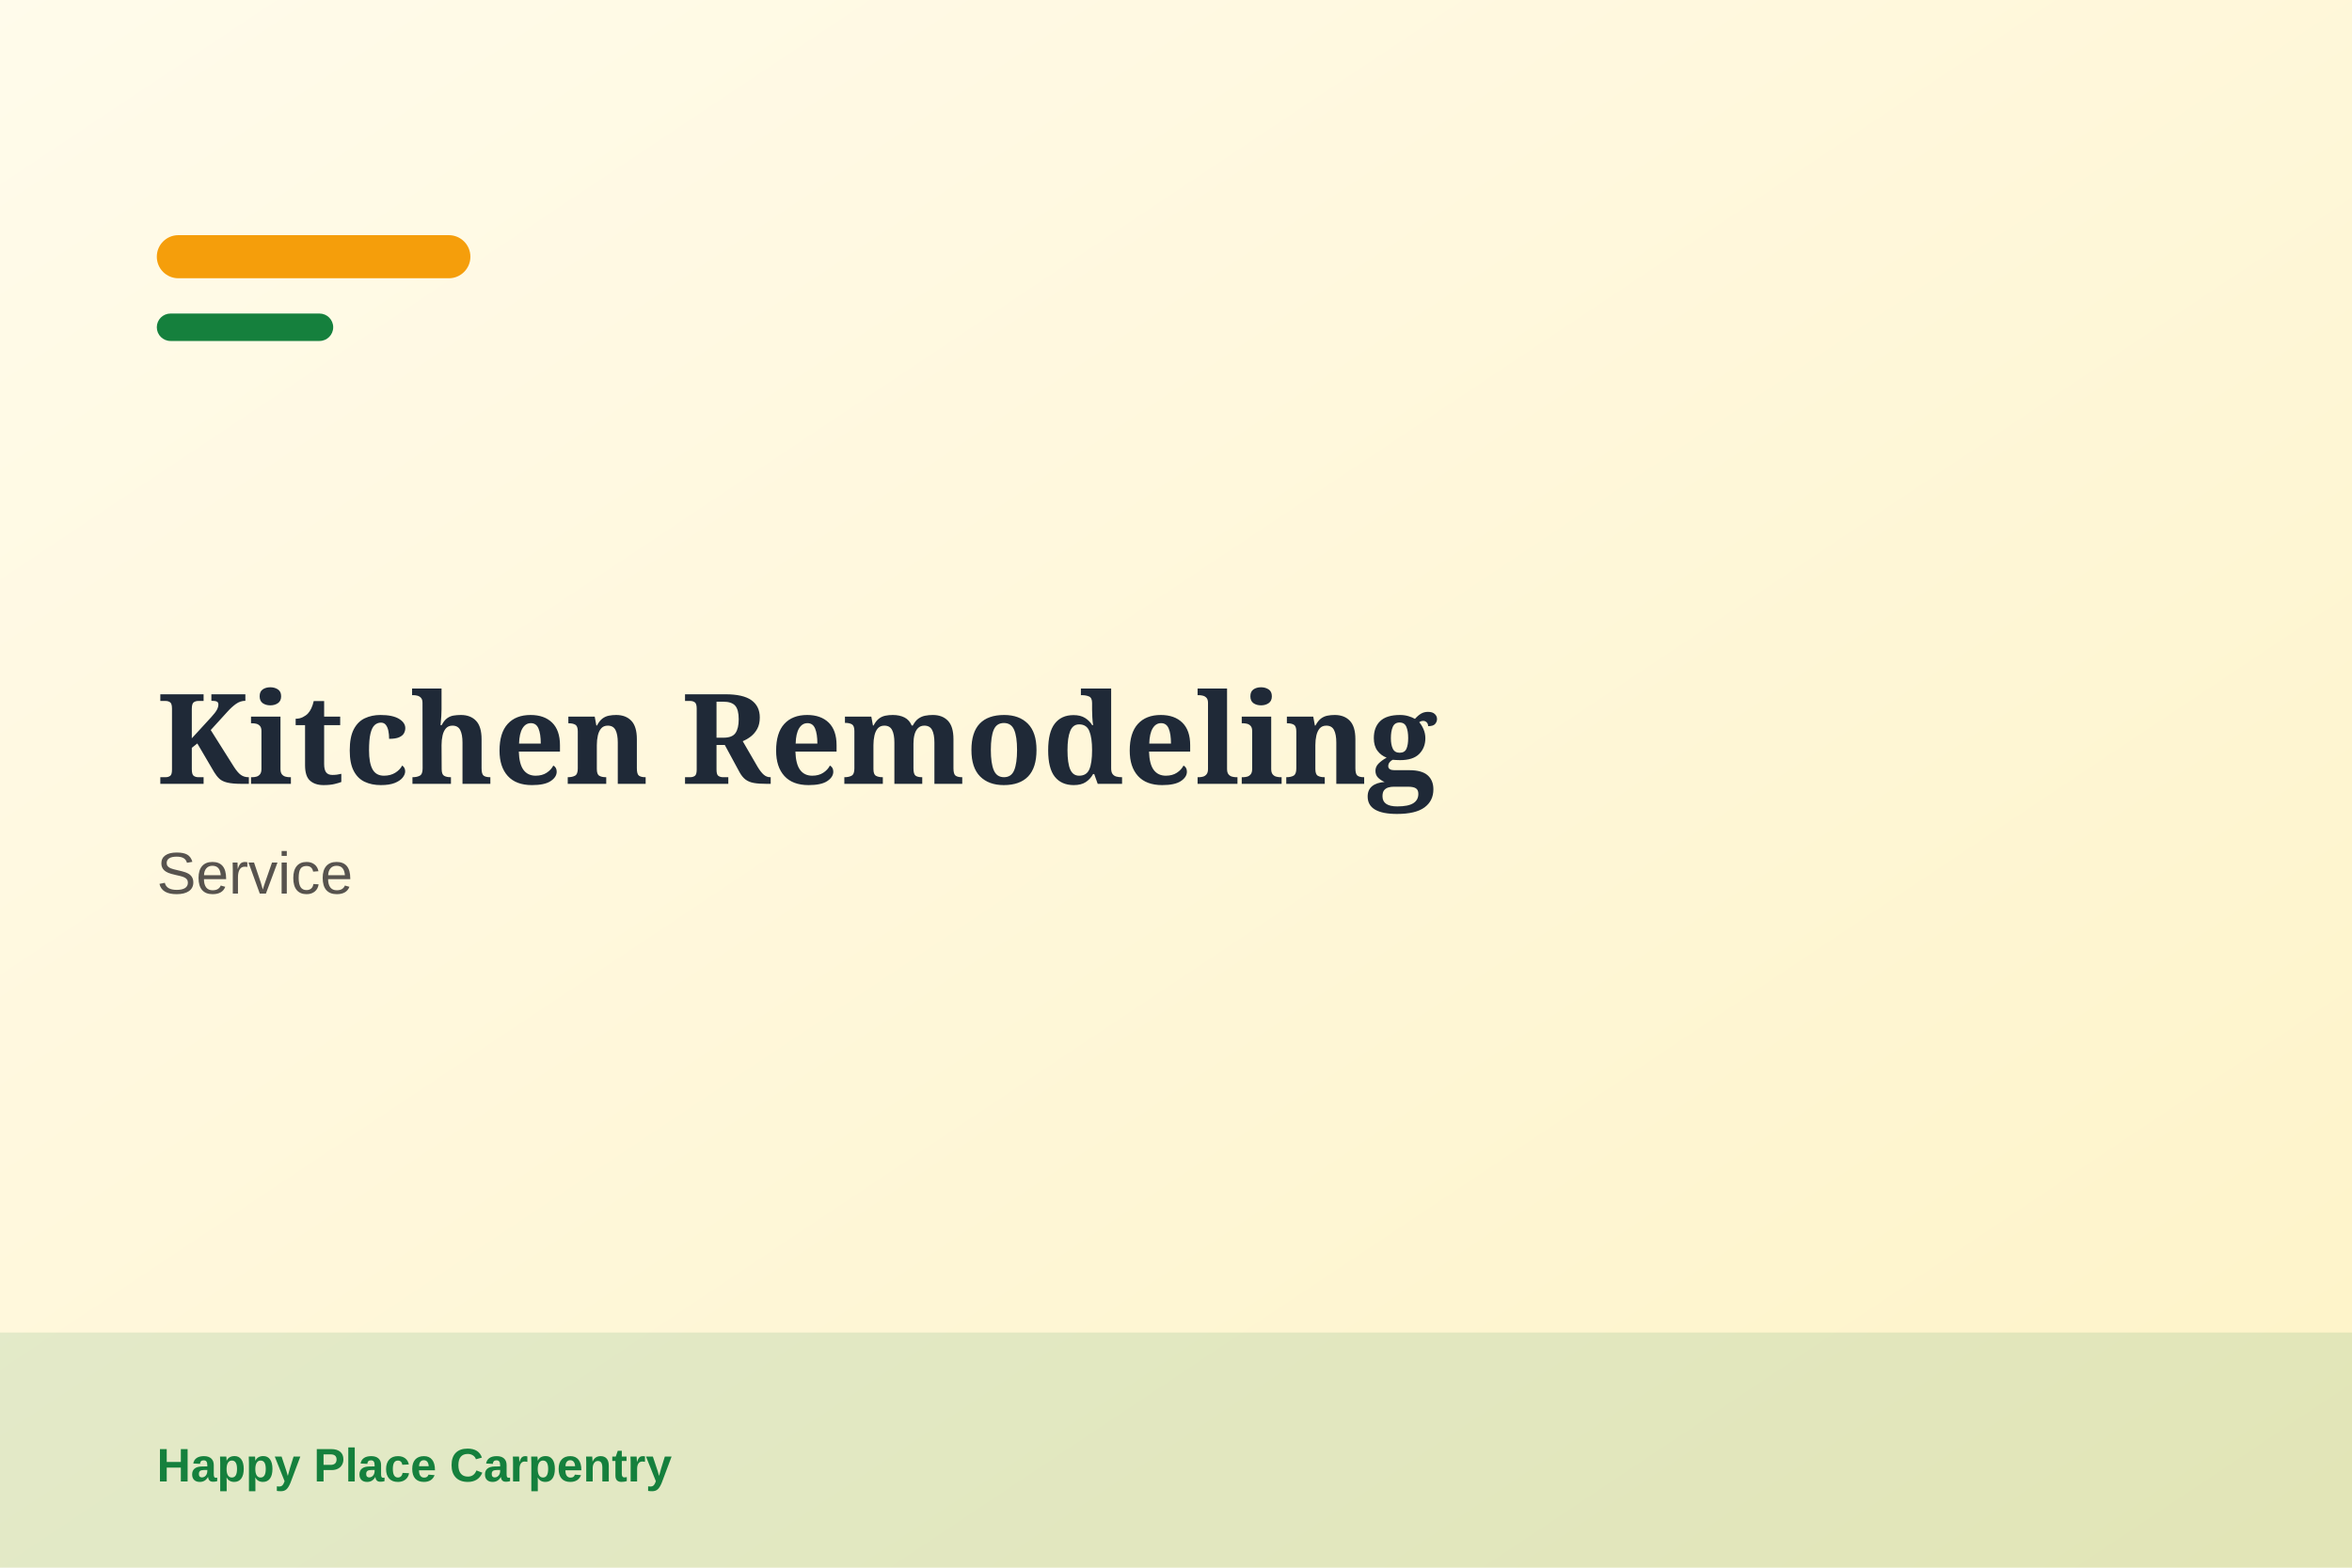
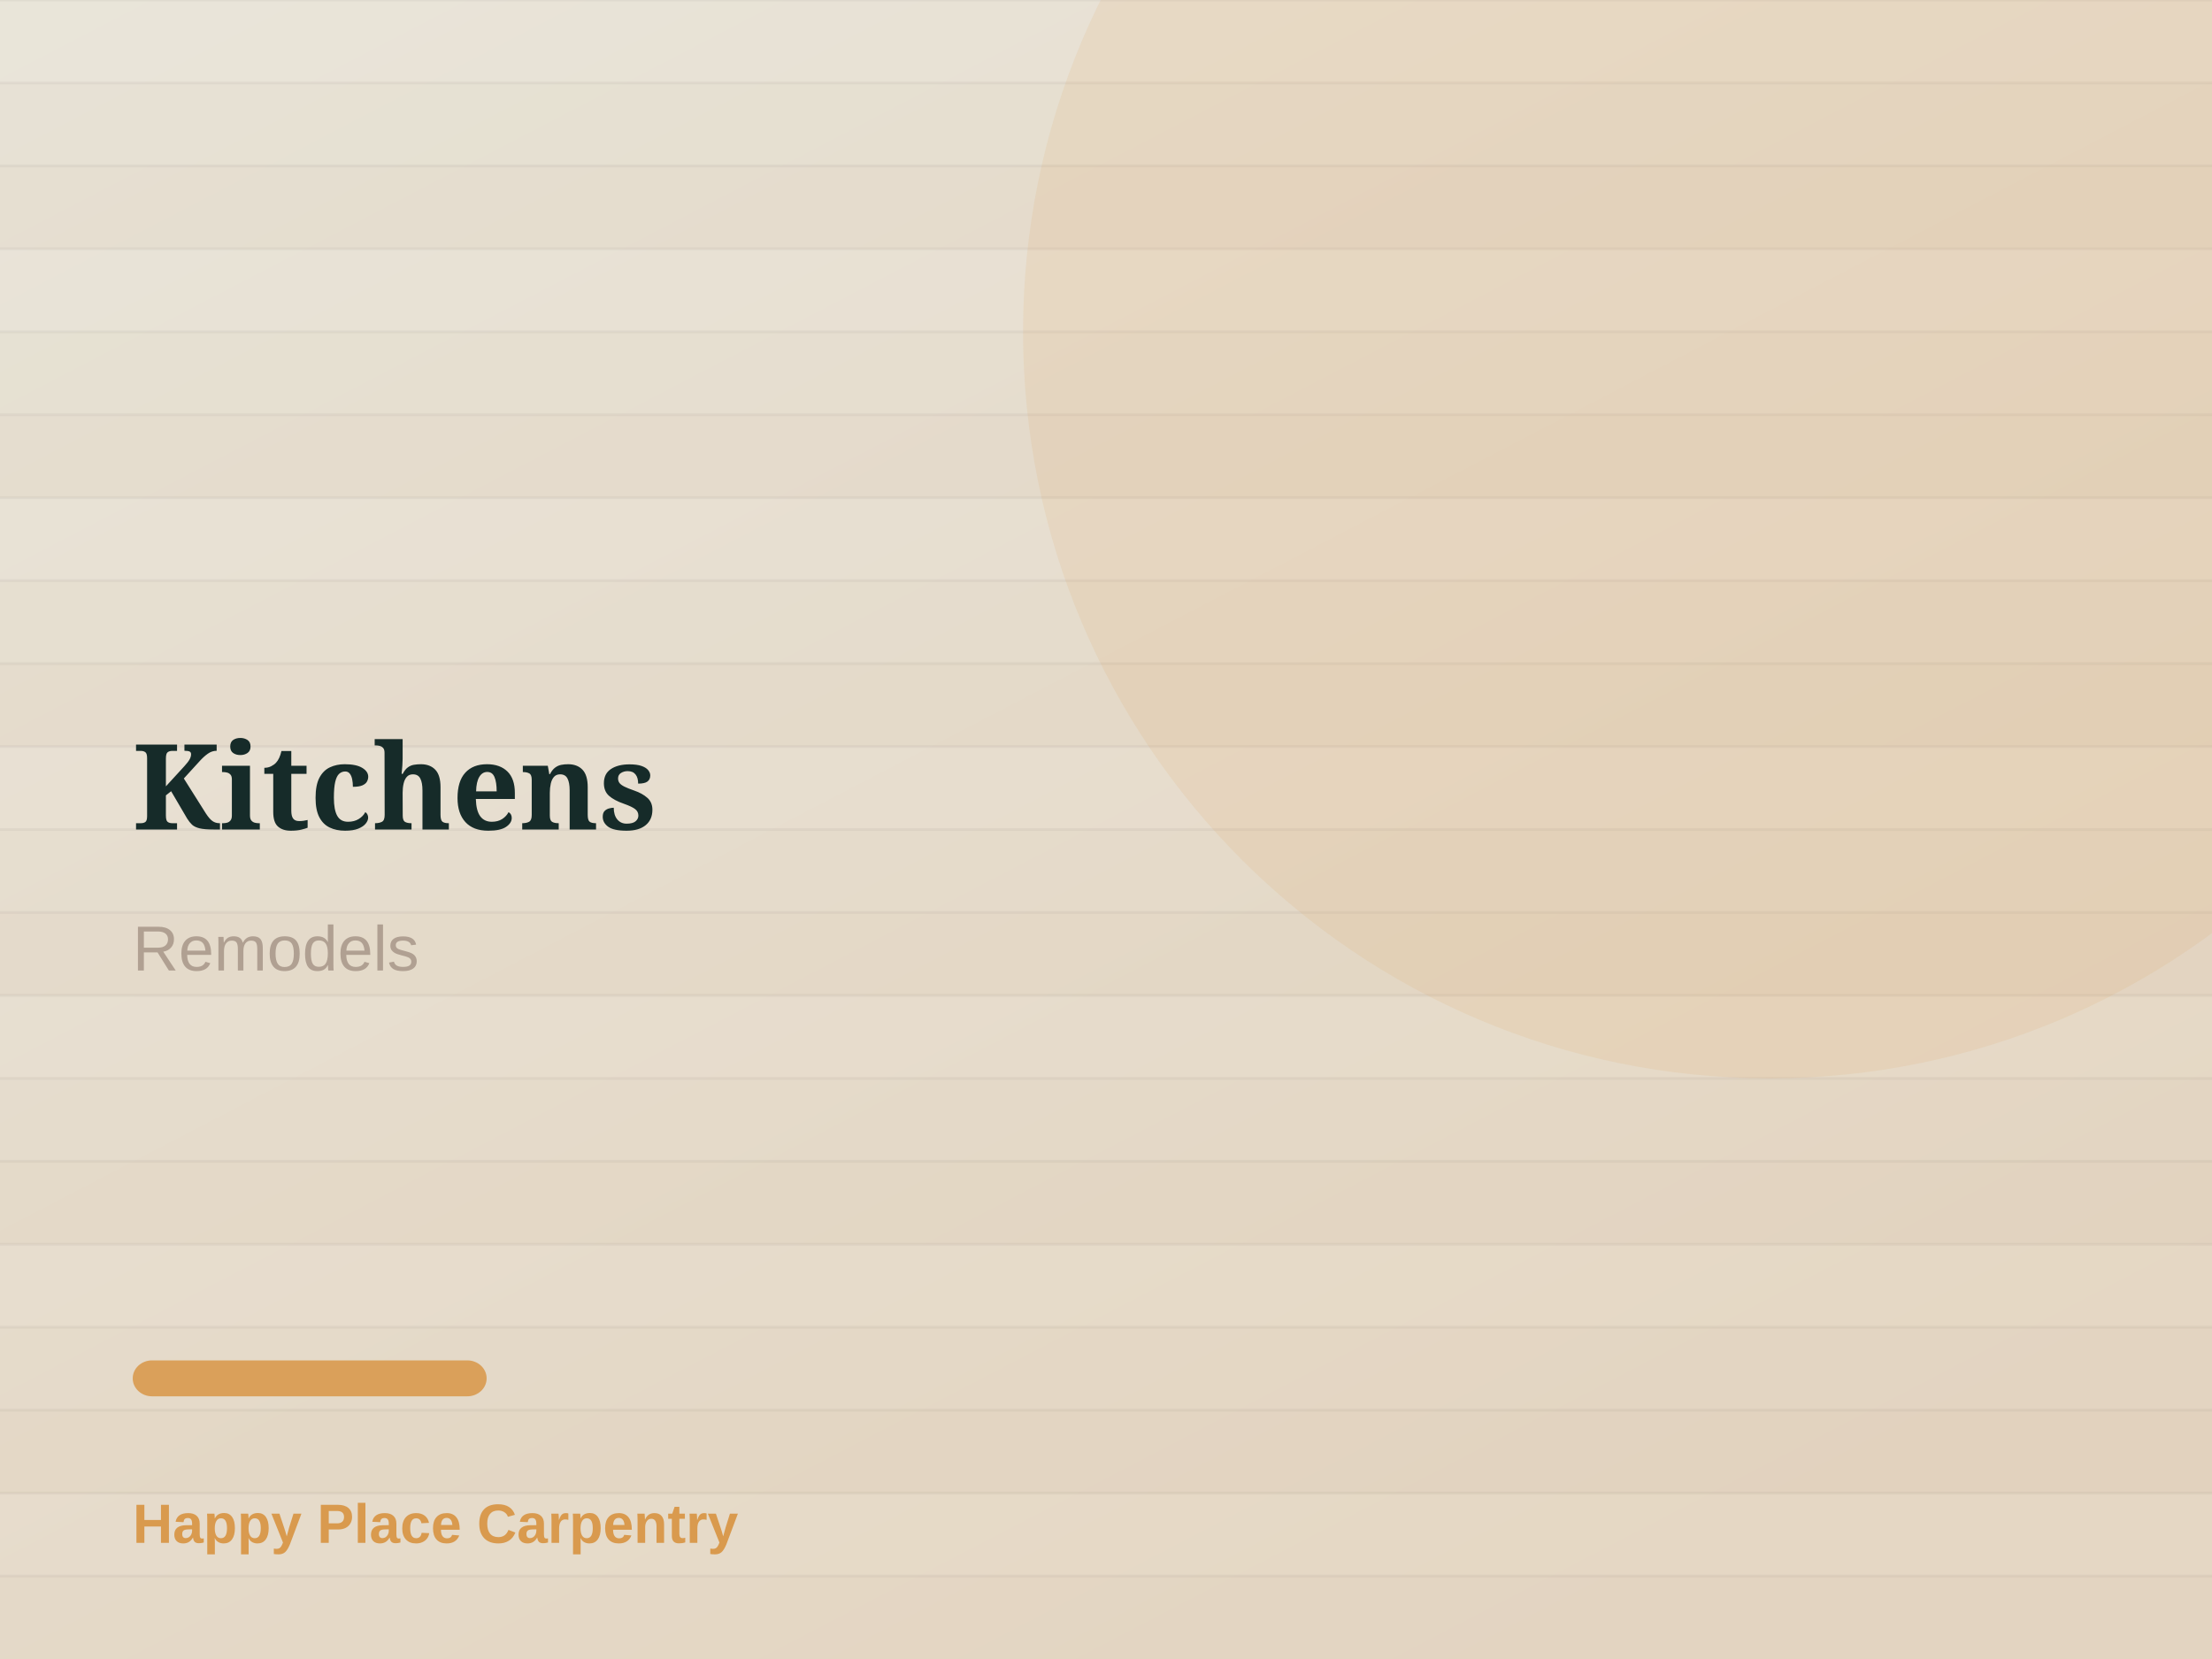
- <svg xmlns="http://www.w3.org/2000/svg" width="1200" height="800" viewBox="0 0 1200 800" role="img" aria-label="Kitchen Remodeling">
+ <svg xmlns="http://www.w3.org/2000/svg" width="800" height="600" viewBox="0 0 800 600" role="img" aria-label="Kitchens">
  <defs>
-     <linearGradient id="g" x1="0" y1="0" x2="1" y2="1">
-       <stop offset="0" stop-color="#fffbeb" />
-       <stop offset="1" stop-color="#fef3c7" />
+     <linearGradient id="g" x1="0" y1="0" x2="0.7" y2="1">
+       <stop offset="0" stop-color="#EDEAE0" />
+       <stop offset="1" stop-color="#E9DBC9" />
    </linearGradient>
  </defs>
-   <rect width="1200" height="800" fill="url(#g)" />
-   <rect x="0" y="680" width="1200" height="120" fill="#15803d" opacity="0.12" />
-   <rect x="80" y="120" width="160" height="22" rx="11" fill="#f59e0b" />
-   <rect x="80" y="160" width="90" height="14" rx="7" fill="#15803d" />
-   <text x="80" y="400" font-family="Georgia, serif" font-size="64" font-weight="700" fill="#1f2937">Kitchen Remodeling</text>
-   <text x="80" y="456" font-family="Arial, sans-serif" font-size="30" fill="#57534e">Service</text>
-   <text x="80" y="756" font-family="Arial, sans-serif" font-size="24" fill="#15803d" font-weight="700">Happy Place Carpentry</text>
+   <rect width="800" height="600" fill="url(#g)" />
+   <rect x="0" y="0" width="800" height="30" fill="#9c7a52" opacity="0.05" />
+   <line x1="0" y1="0" x2="800" y2="0" stroke="#000" stroke-opacity="0.04" />
+   <rect x="0" y="30" width="800" height="30" fill="#9c7a52" opacity="0.07" />
+   <line x1="0" y1="30" x2="800" y2="30" stroke="#000" stroke-opacity="0.04" />
+   <rect x="0" y="60" width="800" height="30" fill="#9c7a52" opacity="0.09" />
+   <line x1="0" y1="60" x2="800" y2="60" stroke="#000" stroke-opacity="0.04" />
+   <rect x="0" y="90" width="800" height="30" fill="#9c7a52" opacity="0.05" />
+   <line x1="0" y1="90" x2="800" y2="90" stroke="#000" stroke-opacity="0.04" />
+   <rect x="0" y="120" width="800" height="30" fill="#9c7a52" opacity="0.07" />
+   <line x1="0" y1="120" x2="800" y2="120" stroke="#000" stroke-opacity="0.04" />
+   <rect x="0" y="150" width="800" height="30" fill="#9c7a52" opacity="0.09" />
+   <line x1="0" y1="150" x2="800" y2="150" stroke="#000" stroke-opacity="0.04" />
+   <rect x="0" y="180" width="800" height="30" fill="#9c7a52" opacity="0.05" />
+   <line x1="0" y1="180" x2="800" y2="180" stroke="#000" stroke-opacity="0.04" />
+   <rect x="0" y="210" width="800" height="30" fill="#9c7a52" opacity="0.07" />
+   <line x1="0" y1="210" x2="800" y2="210" stroke="#000" stroke-opacity="0.04" />
+   <rect x="0" y="240" width="800" height="30" fill="#9c7a52" opacity="0.09" />
+   <line x1="0" y1="240" x2="800" y2="240" stroke="#000" stroke-opacity="0.04" />
+   <rect x="0" y="270" width="800" height="30" fill="#9c7a52" opacity="0.05" />
+   <line x1="0" y1="270" x2="800" y2="270" stroke="#000" stroke-opacity="0.04" />
+   <rect x="0" y="300" width="800" height="30" fill="#9c7a52" opacity="0.07" />
+   <line x1="0" y1="300" x2="800" y2="300" stroke="#000" stroke-opacity="0.04" />
+   <rect x="0" y="330" width="800" height="30" fill="#9c7a52" opacity="0.09" />
+   <line x1="0" y1="330" x2="800" y2="330" stroke="#000" stroke-opacity="0.04" />
+   <rect x="0" y="360" width="800" height="30" fill="#9c7a52" opacity="0.05" />
+   <line x1="0" y1="360" x2="800" y2="360" stroke="#000" stroke-opacity="0.04" />
+   <rect x="0" y="390" width="800" height="30" fill="#9c7a52" opacity="0.07" />
+   <line x1="0" y1="390" x2="800" y2="390" stroke="#000" stroke-opacity="0.04" />
+   <rect x="0" y="420" width="800" height="30" fill="#9c7a52" opacity="0.09" />
+   <line x1="0" y1="420" x2="800" y2="420" stroke="#000" stroke-opacity="0.04" />
+   <rect x="0" y="450" width="800" height="30" fill="#9c7a52" opacity="0.05" />
+   <line x1="0" y1="450" x2="800" y2="450" stroke="#000" stroke-opacity="0.04" />
+   <rect x="0" y="480" width="800" height="30" fill="#9c7a52" opacity="0.07" />
+   <line x1="0" y1="480" x2="800" y2="480" stroke="#000" stroke-opacity="0.04" />
+   <rect x="0" y="510" width="800" height="30" fill="#9c7a52" opacity="0.09" />
+   <line x1="0" y1="510" x2="800" y2="510" stroke="#000" stroke-opacity="0.04" />
+   <rect x="0" y="540" width="800" height="30" fill="#9c7a52" opacity="0.05" />
+   <line x1="0" y1="540" x2="800" y2="540" stroke="#000" stroke-opacity="0.04" />
+   <rect x="0" y="570" width="800" height="30" fill="#9c7a52" opacity="0.07" />
+   <line x1="0" y1="570" x2="800" y2="570" stroke="#000" stroke-opacity="0.04" />
+   <circle cx="640" cy="120" r="270" fill="#d99a4e" opacity="0.12" />
+   <rect x="48" y="492" width="128" height="13" rx="7" fill="#d99a4e" opacity="0.9" />
+   <text x="48" y="300" font-family="Georgia, serif" font-size="43" font-weight="700" fill="#162b29">Kitchens</text>
+   <text x="48" y="351" font-family="Arial, sans-serif" font-size="23" fill="#B0A092">Remodels</text>
+   <text x="48" y="558" font-family="Arial, sans-serif" font-size="20" fill="#d99a4e" font-weight="700">Happy Place Carpentry</text>
</svg>
